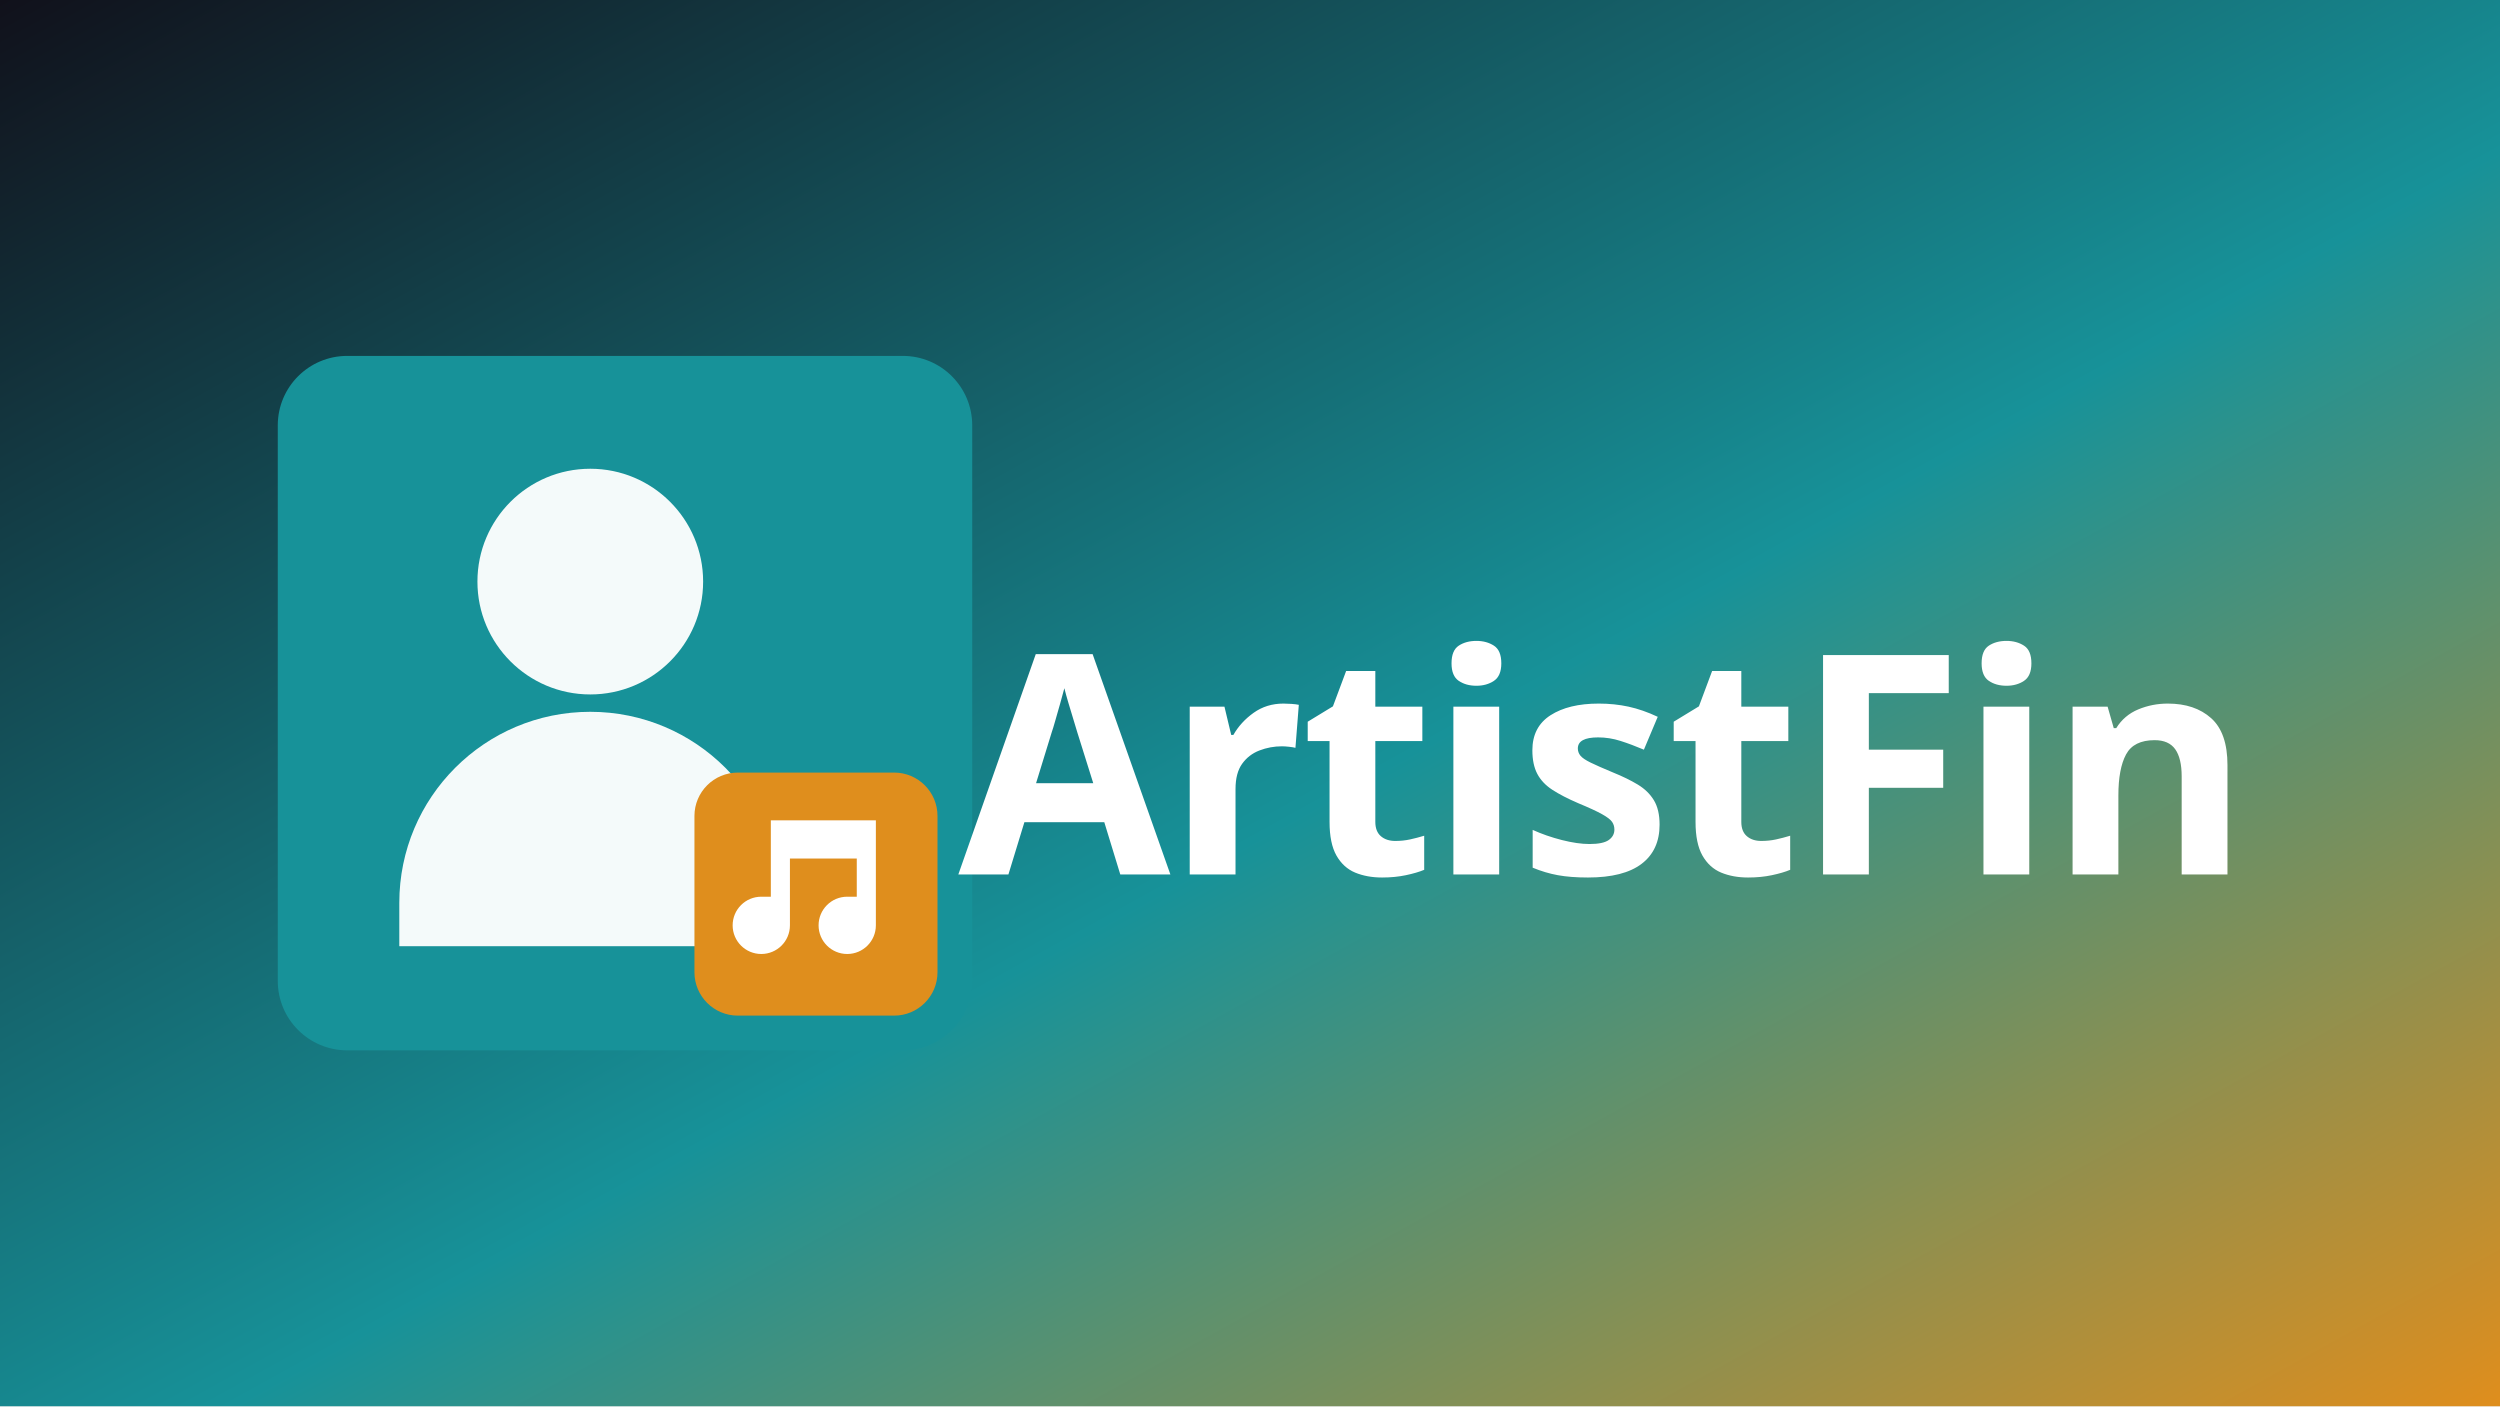
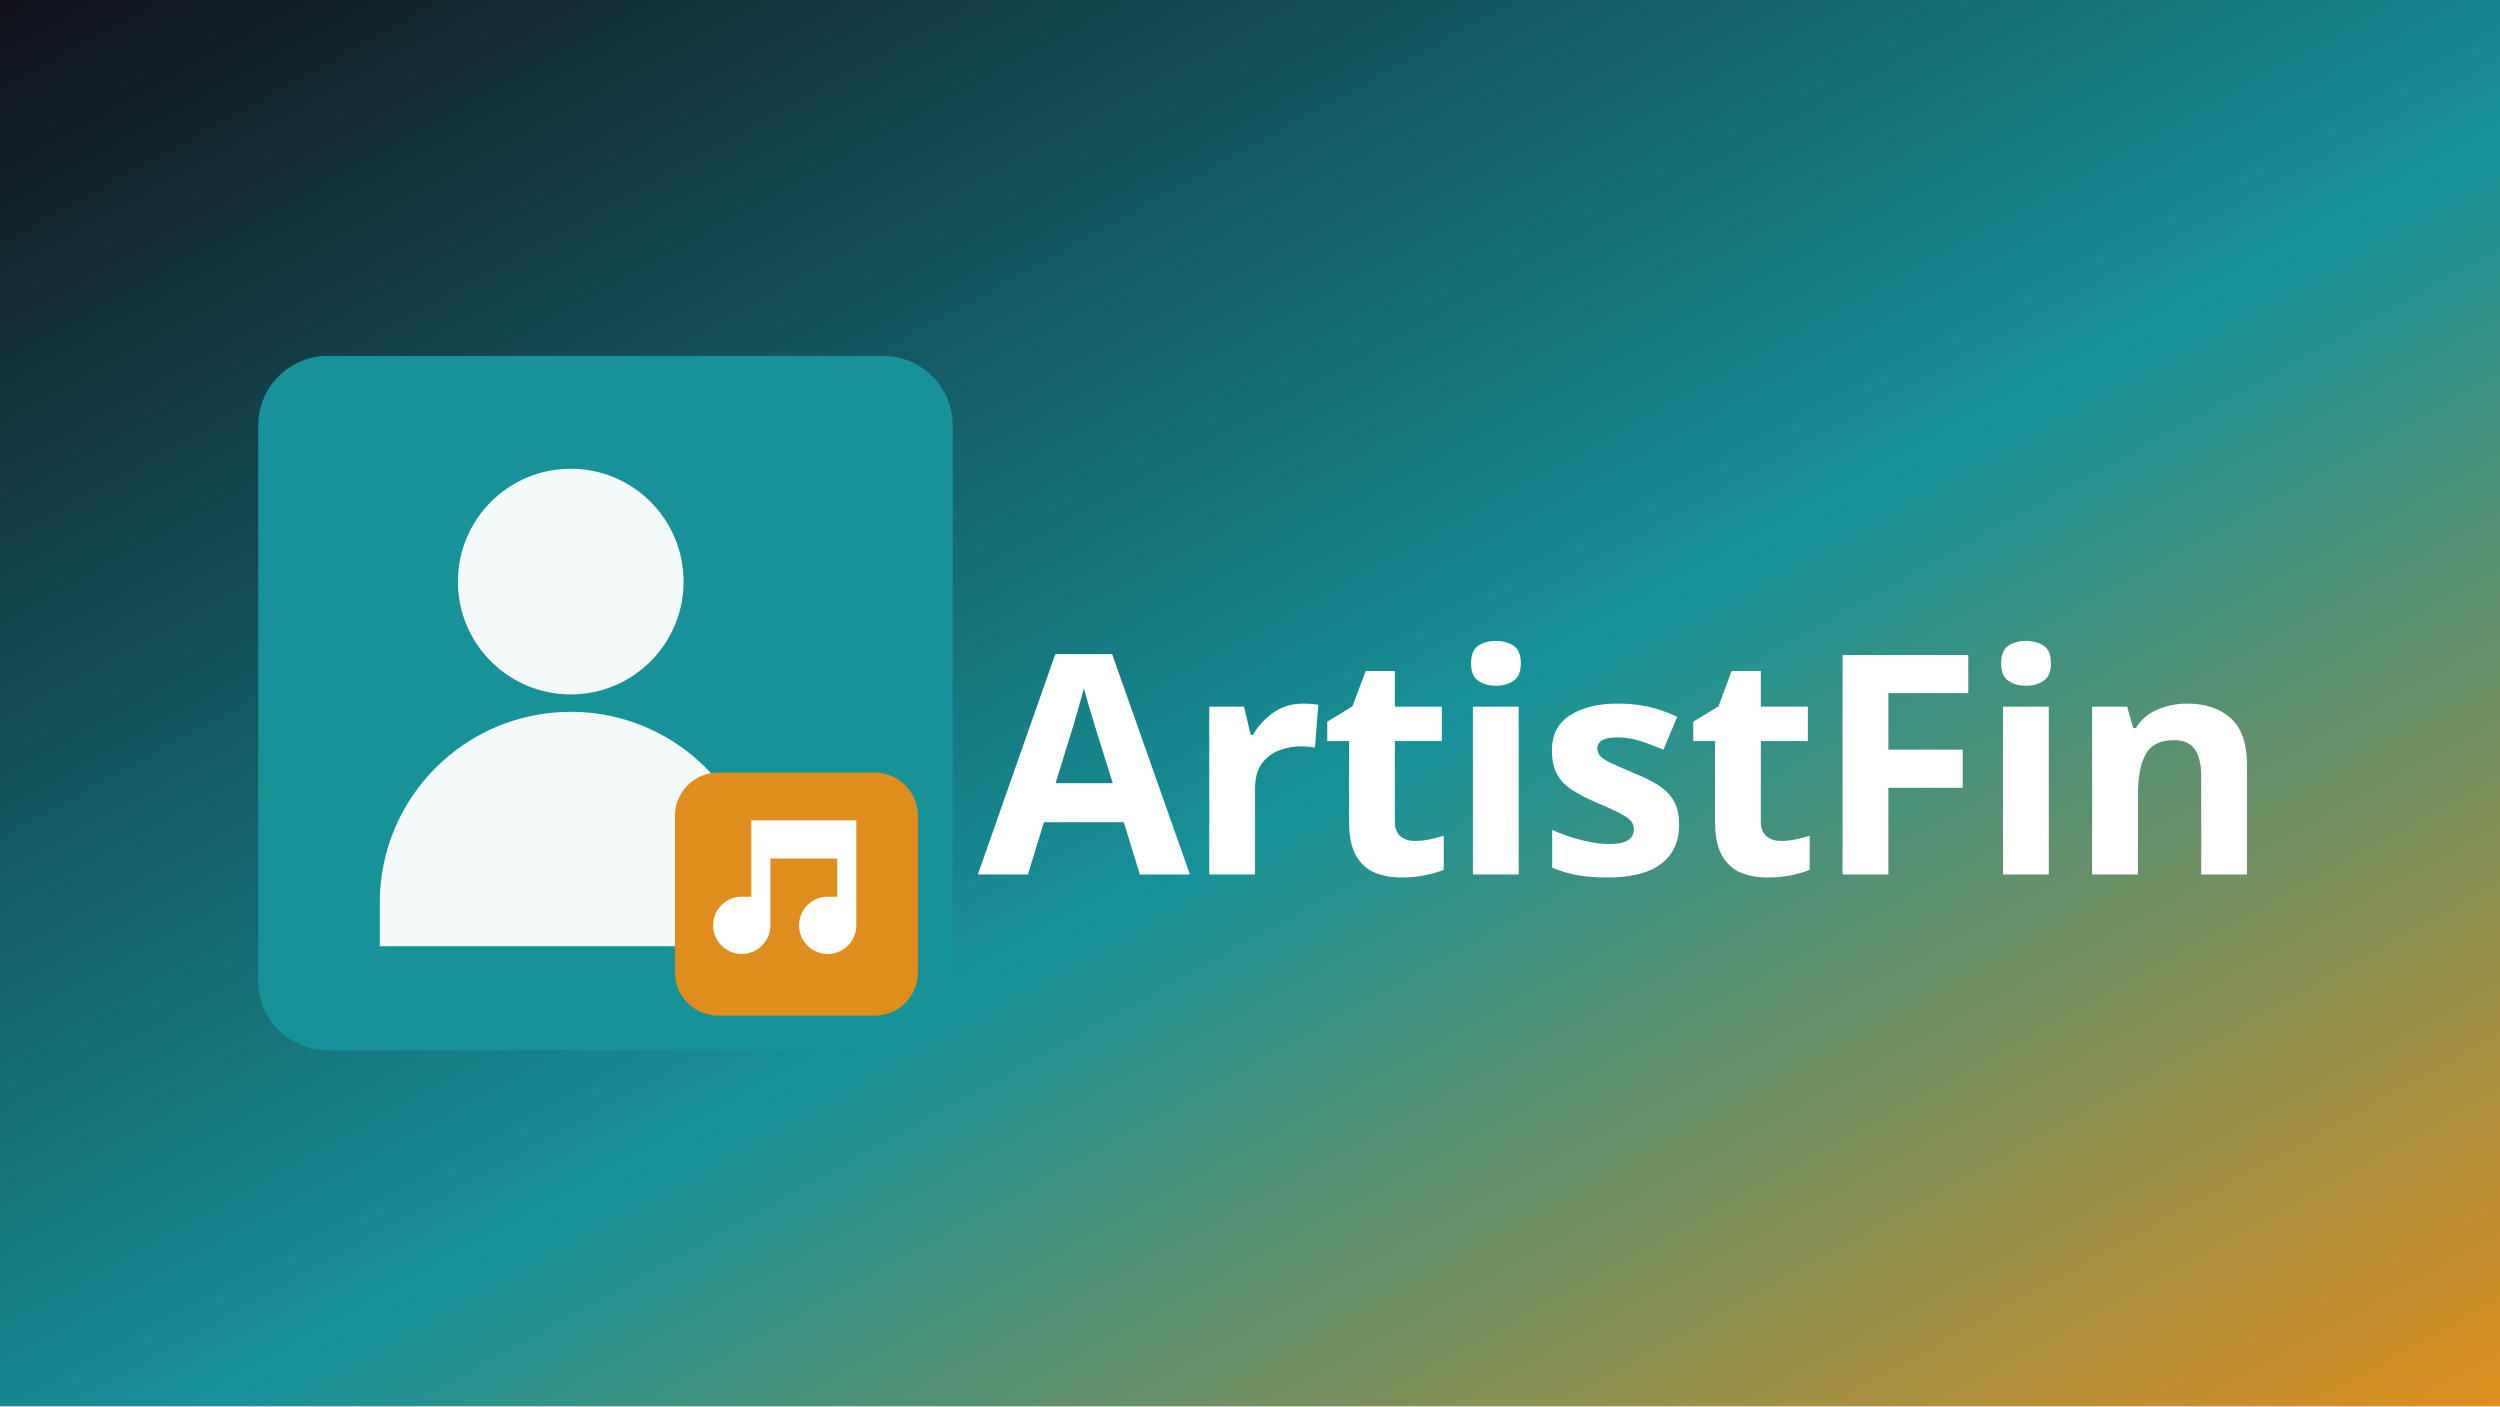
<svg xmlns="http://www.w3.org/2000/svg" width="1920" height="1080" viewBox="0 0 1920 1080">
  <defs>
    <linearGradient id="g" x1="0" y1="0" x2="1" y2="1">
      <stop offset="0%" stop-color="#11111b" />
      <stop offset="55%" stop-color="#179299" />
      <stop offset="100%" stop-color="#df8e1d" />
    </linearGradient>
    <style type="text/css">
      .title {
        font-family: "Nunito", "Quicksand", "Comfortaa", "Arial Rounded MT Bold", ui-rounded, sans-serif;
        font-weight: 700;
        font-size: 236px;
        fill: #ffffff;
        letter-spacing: -0.015em;
      }
    </style>
  </defs>
  <rect width="1920" height="1080" fill="url(#g)" />
-   <g transform="translate(160, 220) scale(13.33333)">
+   <g transform="translate(145, 220) scale(13.33333)">
    <rect width="40" height="40" x="4" y="4" rx="4" fill="#179299" />
    <circle cx="22" cy="17" r="6.5" fill="#ffffff" opacity="0.95" />
    <path fill="#ffffff" opacity="0.95" d="M11 35.5c0-6.075 4.925-11 11-11s11 4.925 11 11V38H11v-2.5z" />
    <rect width="14" height="14" x="28" y="28" rx="2.5" fill="#df8e1d" />
    <path fill="#ffffff" transform="translate(30.2,30.2) scale(0.55)" d="M15 1H4V9H3C1.343 9 0 10.343 0 12C0 13.657 1.343 15 3 15C4.657 15 6 13.657 6 12V5H13V9H12C10.343 9 9 10.343 9 12C9 13.657 10.343 15 12 15C13.657 15 15 13.657 15 12V1Z" />
  </g>
-   <text class="title" x="736" y="580" dominant-baseline="central">ArtistFin</text>
+   <text class="title" x="751" y="580" dominant-baseline="central">ArtistFin</text>
</svg>
